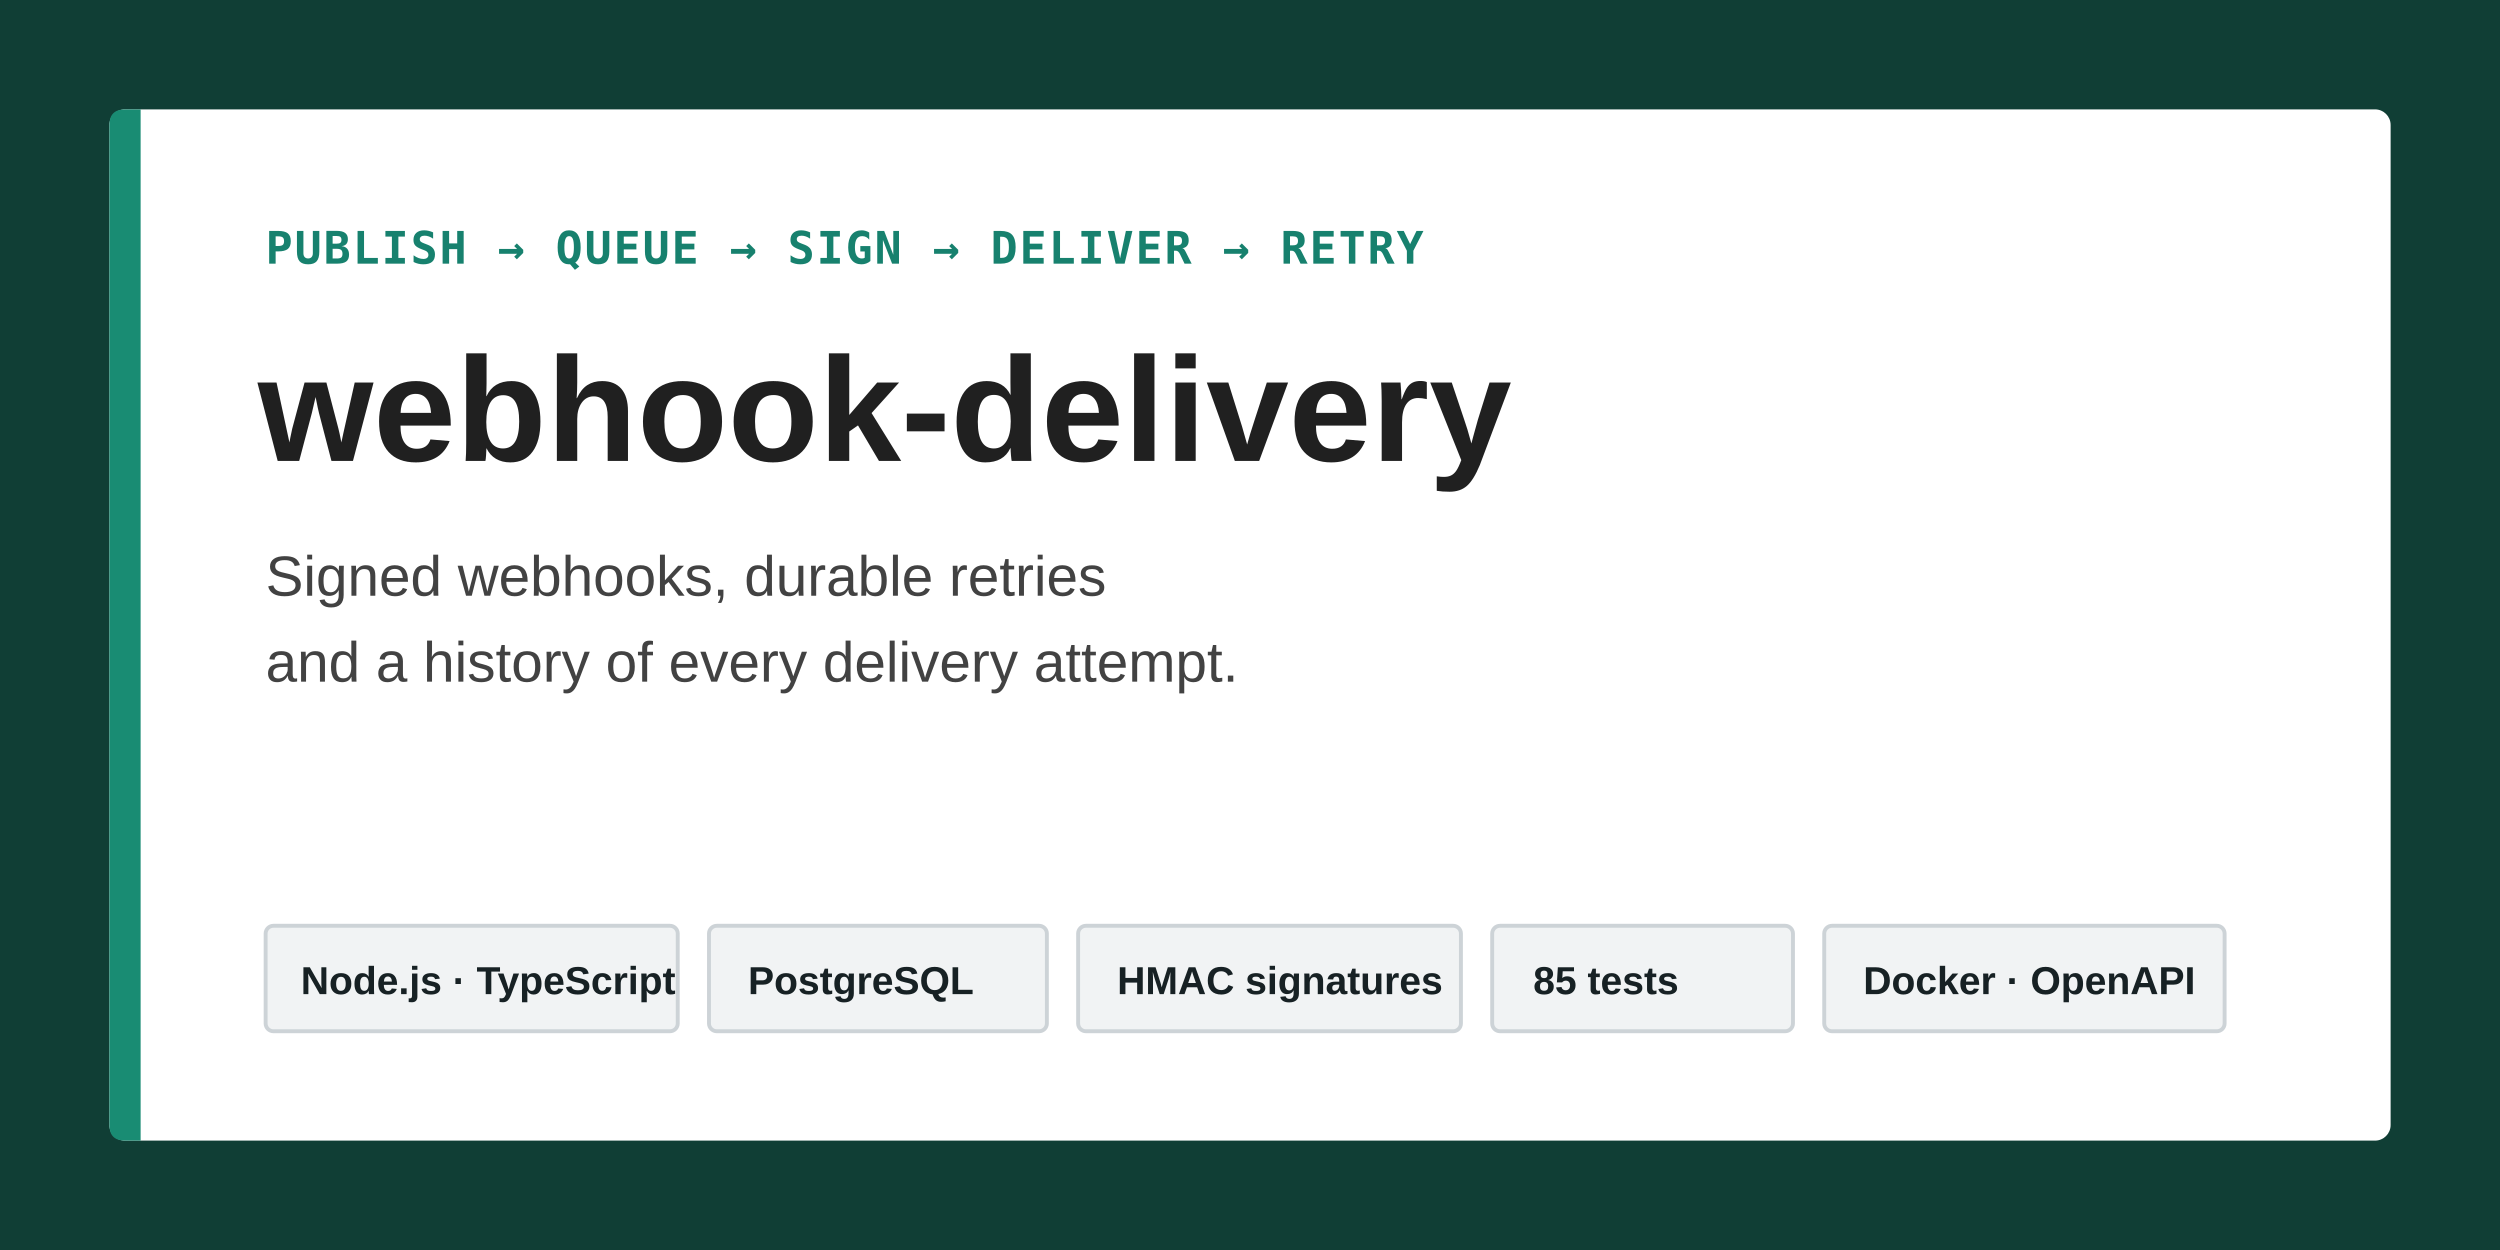
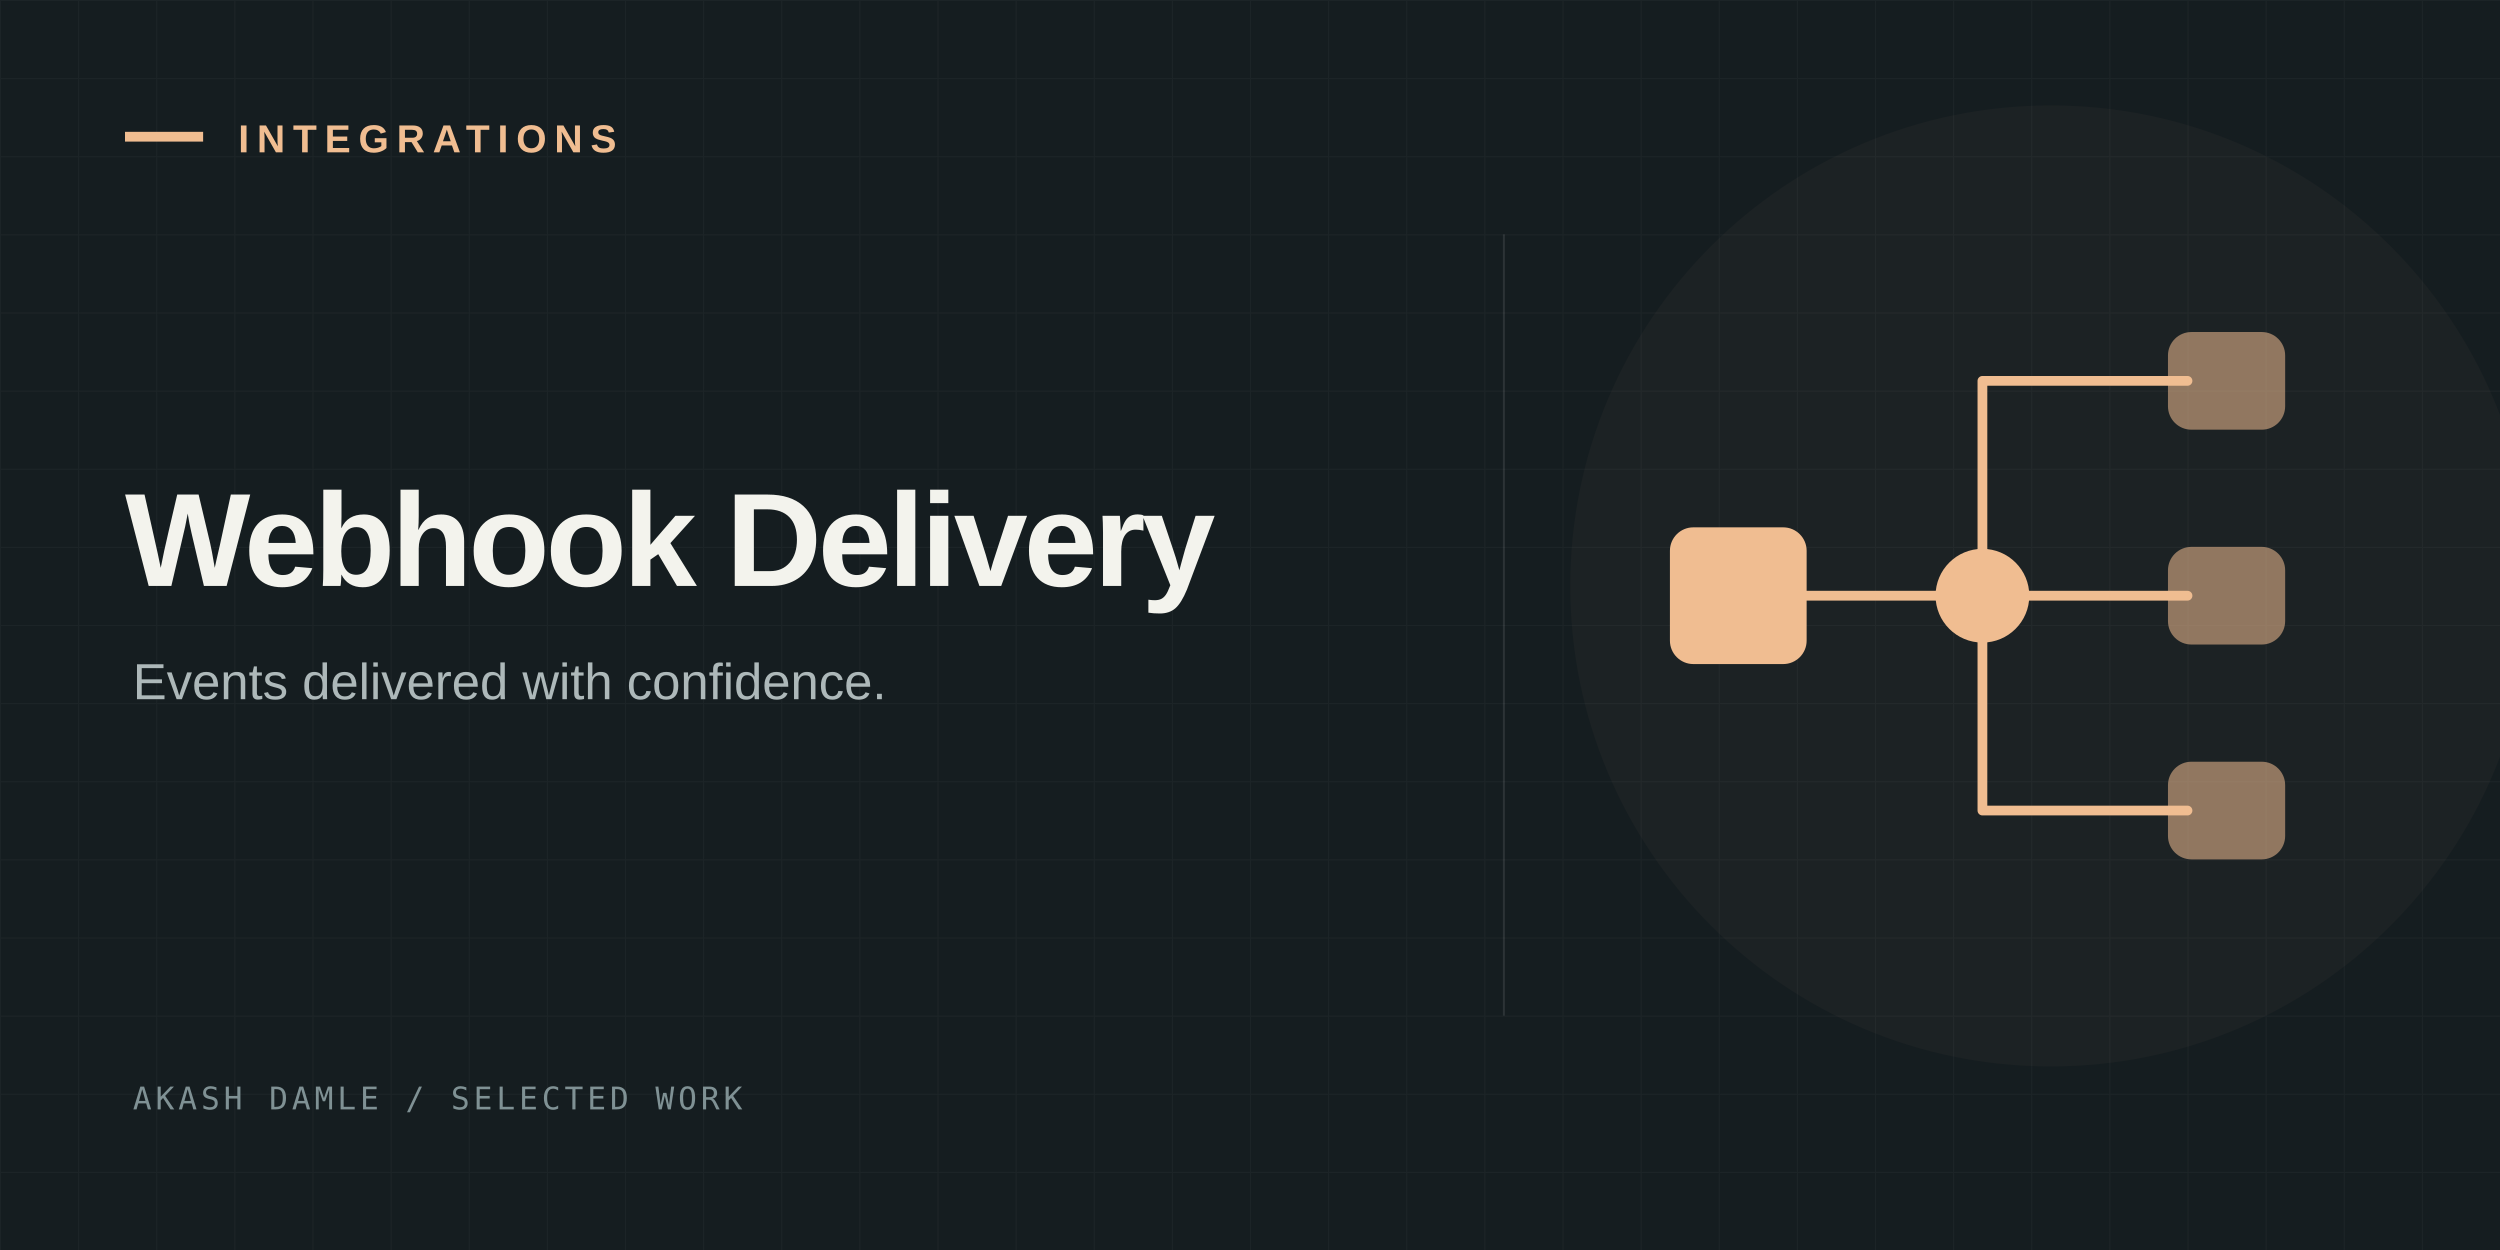
<svg xmlns="http://www.w3.org/2000/svg" width="1280" height="640" viewBox="0 0 1280 640">
-   <rect width="1280" height="640" fill="#103e35" />
-   <rect x="56" y="56" width="1168" height="528" rx="8" fill="#fff" />
-   <path d="M64 56H72V584H64Q56 584 56 576V64Q56 56 64 56" fill="#198c73" />
-   <g font-family="Segoe UI,Arial,sans-serif">
-     <text x="136" y="135" fill="#17816e" font-family="Consolas,monospace" font-weight="700" font-size="23" letter-spacing="1">PUBLISH → QUEUE → SIGN → DELIVER → RETRY</text>
-     <text x="132" y="236" fill="#202020" font-weight="700" font-size="76">webhook-delivery</text>
-     <text x="136" y="305" fill="#424242" font-size="29">Signed webhooks, durable retries</text>
-     <text x="136" y="349" fill="#424242" font-size="29">and a history of every delivery attempt.</text>
-     <g fill="#f1f3f4" stroke="#cdd3d7" stroke-width="2">
-       <rect x="136" y="474" width="211" height="54" rx="4" />
-       <rect x="363" y="474" width="173" height="54" rx="4" />
-       <rect x="552" y="474" width="196" height="54" rx="4" />
-       <rect x="764" y="474" width="154" height="54" rx="4" />
-       <rect x="934" y="474" width="205" height="54" rx="4" />
-     </g>
-     <g fill="#172124" font-weight="700" font-size="20">
-       <text x="154" y="509">Node.js · TypeScript</text>
-       <text x="383" y="509">PostgreSQL</text>
-       <text x="572" y="509">HMAC signatures</text>
-       <text x="785" y="509">85 tests</text>
-       <text x="954" y="509">Docker · OpenAPI</text>
-     </g>
+   <defs>
+     <pattern id="grid" width="40" height="40" patternUnits="userSpaceOnUse">
+       <path d="M40 0H0V40" fill="none" stroke="#fff" stroke-opacity=".035" />
+     </pattern>
+   </defs>
+   <rect width="1280" height="640" fill="#151d20" />
+   <rect width="1280" height="640" fill="url(#grid)" />
+   <circle cx="1050" cy="300" r="246" fill="#f0bd91" fill-opacity=".035" />
+   <path d="M64 70H104" stroke="#f0bd91" stroke-width="5" />
+   <g font-family="Segoe UI, Arial, sans-serif">
+     <text x="122" y="78" fill="#f0bd91" font-size="20" font-weight="600" letter-spacing="4">INTEGRATIONS</text>
+     <text x="64" y="300" fill="#f3f3ed" font-size="68" font-weight="700" letter-spacing="-2">Webhook Delivery</text>
+     <text x="68" y="358" fill="#adb8b9" font-size="26">Events delivered with confidence.</text>
+     <text x="68" y="568" fill="#7f9194" font-family="Consolas, monospace" font-size="16" letter-spacing="2">AKASH DAMLE / SELECTED WORK</text>
+   </g>
+   <path d="M770 120V520" stroke="#fff" stroke-opacity=".1" />
+   <g transform="translate(830 110)" color="#f0bd91">
+     <path d="M75 195H170M200 195H290M185 180V85H290M185 210V305H290" fill="none" stroke="currentColor" stroke-width="5" stroke-linecap="round" stroke-linejoin="round" />
+     <rect x="25" y="160" width="70" height="70" rx="12" fill="currentColor" fill-opacity="1" />
+     <rect x="280" y="60" width="60" height="50" rx="12" fill="currentColor" fill-opacity="0.55" />
+     <rect x="280" y="170" width="60" height="50" rx="12" fill="currentColor" fill-opacity="0.55" />
+     <rect x="280" y="280" width="60" height="50" rx="12" fill="currentColor" fill-opacity="0.55" />
+     <circle cx="185" cy="195" r="24" fill="currentColor" />
  </g>
</svg>
